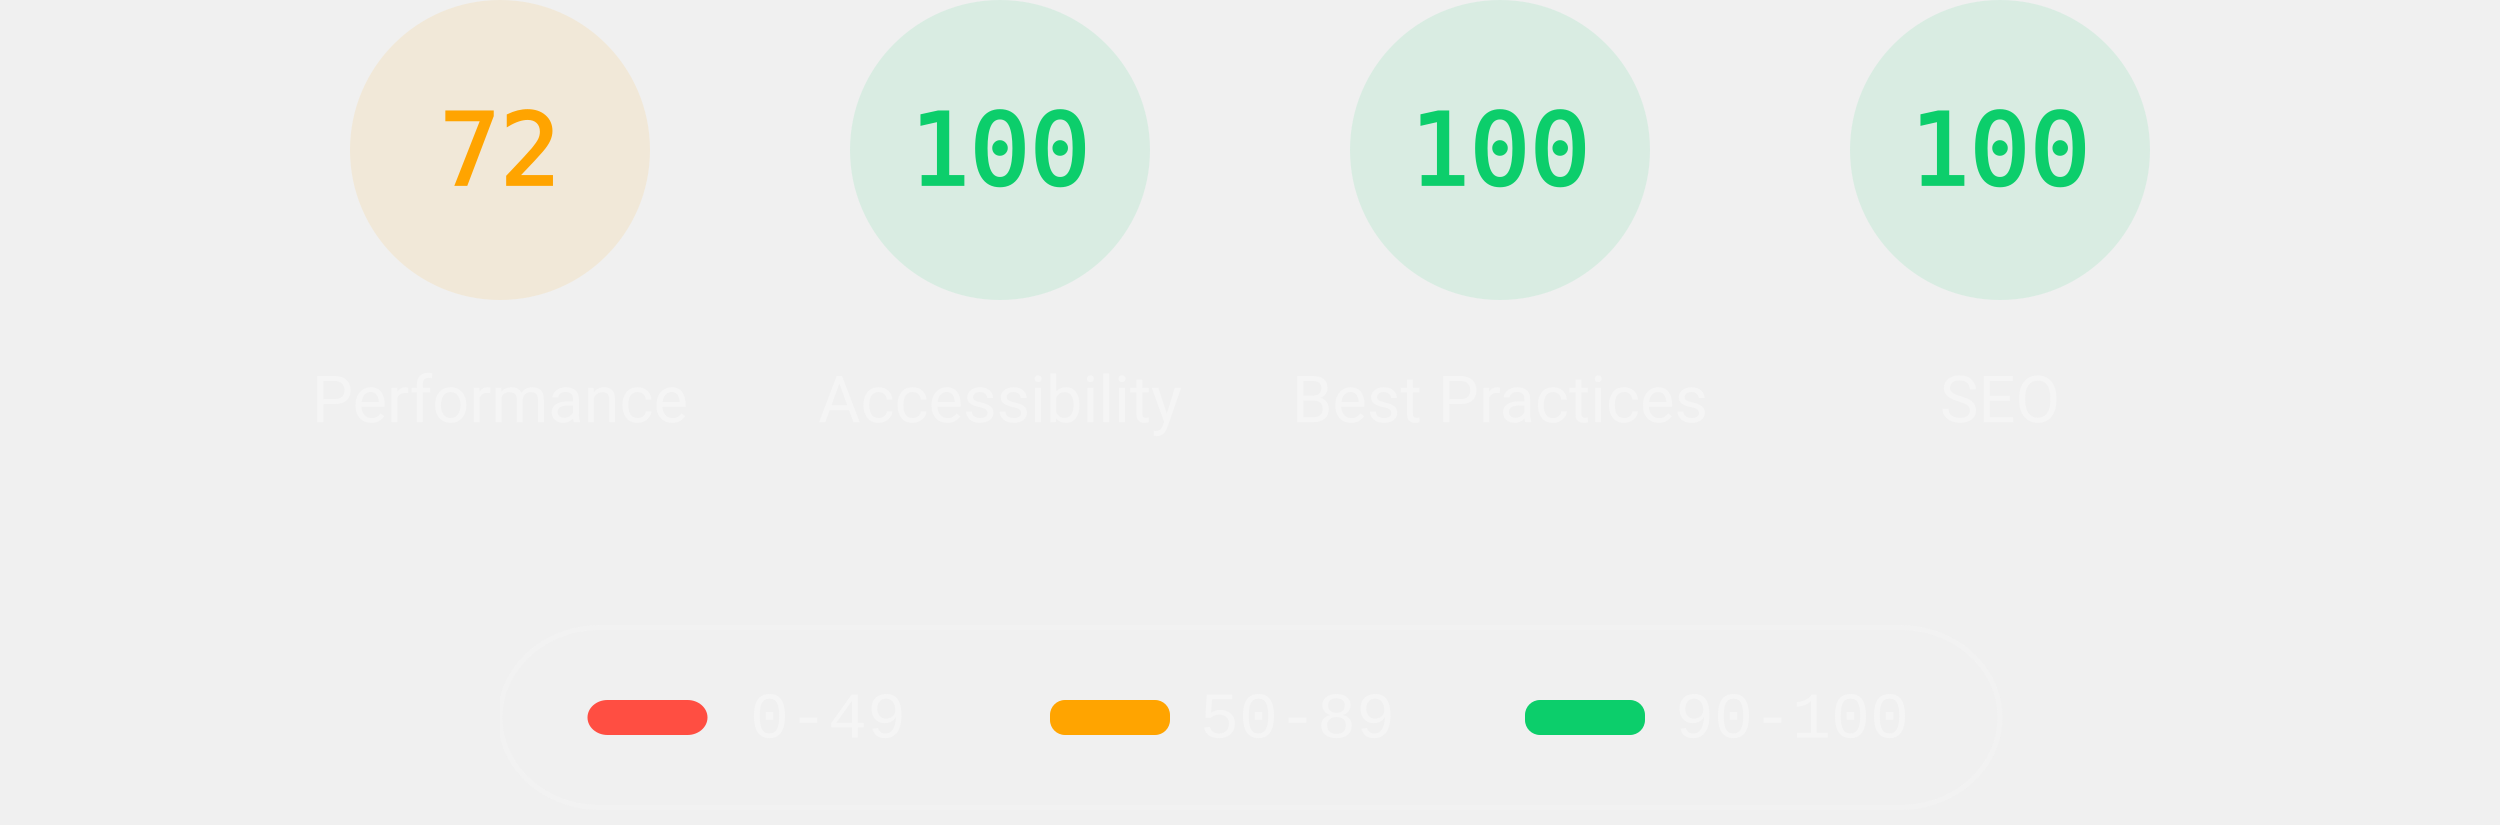
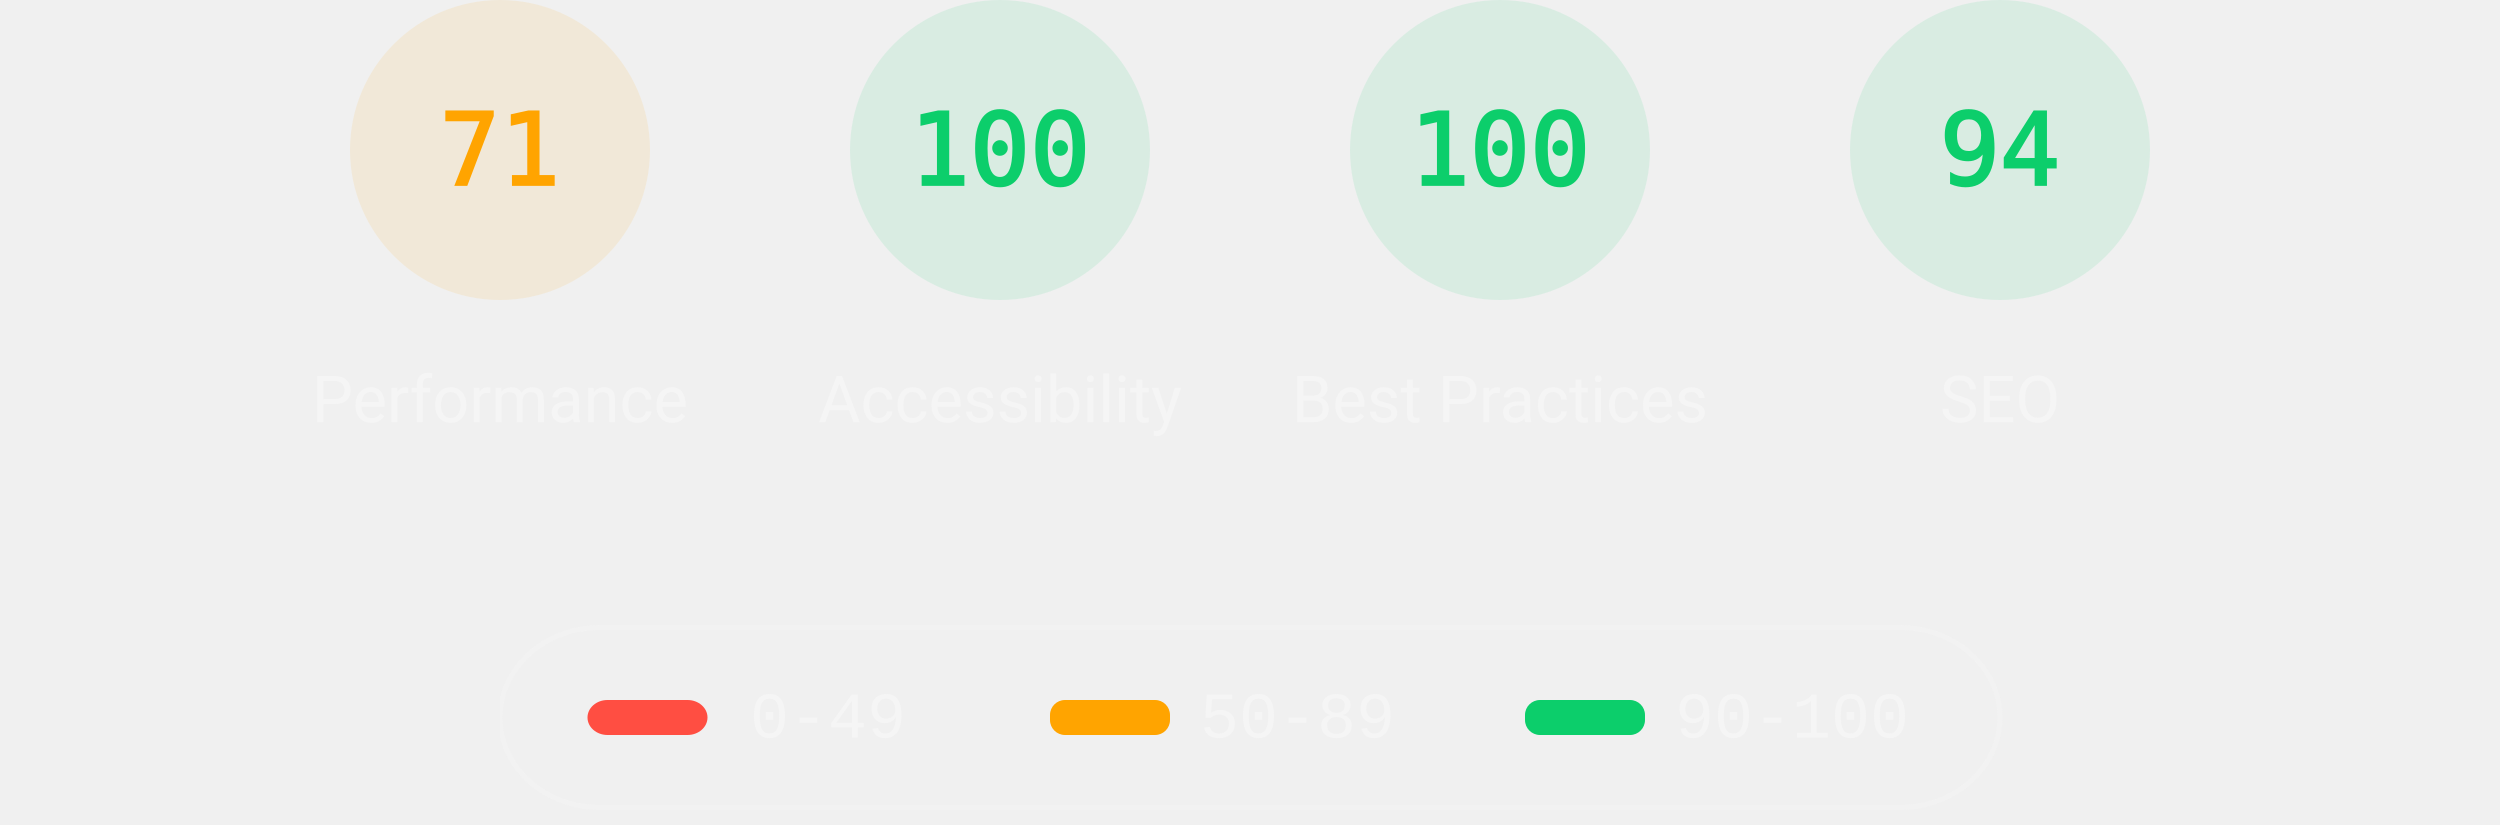
<svg xmlns="http://www.w3.org/2000/svg" class="theme--dark" fill="none" width="1000" height="330">
  <style>
			.gauge-base {
				opacity: 0.1
			}

			.gauge-arc {
				fill: none;
				animation-delay: 250ms;
				stroke-linecap: round;
				transform: rotate(-90deg);
				transform-origin: 100px 60px;
				animation: load-gauge 1s ease forwards
			}

			.guage-text {
				font-size: 40px;
				font-family: monospace;
				text-align: center
			}

			.guage-red {
				color: #ff4e42;
				fill: #ff4e42;
				stroke: #ff4e42
			}
			.guage-orange {
				color: #ffa400;
				fill: #ffa400;
				stroke: #ffa400
			}
			.guage-green {
				color: #0cce6b;
				fill: #0cce6b;
				stroke: #0cce6b
			}
			.theme--agnostic .guage-undefined {
				color: #5c5c5c;
				fill: #5c5c5c;
				stroke: #5c5c5c
			}
			.theme--light .guage-undefined {
				color: #1e1e1e;
				fill: #1e1e1e;
				stroke: #1e1e1e
			}
			.theme--dark .guage-undefined {
				color: #f5f5f5;
				fill: #f5f5f5;
				stroke: #f5f5f5
			}

			.guage-title {
				stroke: none;
				font-size: 26px;
				line-height: 26px;
				font-family: Roboto, Halvetica, Arial, sans-serif
			}
			.metric.guage-title {
				font-family: 'Courier New', Courier, monospace
			}
			.theme--agnostic .guage-title {
				color: #737373;
				fill: #737373
			}
			.theme--light .guage-title {
				color: #212121;
				fill: #212121
			}
			.theme--dark .guage-title {
				color: #f5f5f5;
				fill: #f5f5f5
			}

			@keyframes load-gauge {
				from {
					stroke-dasharray: 0 352.858
				}
			}
			.lh-gauge--pwa__disc {
				fill: #e0e0e0
			}
			.lh-gauge--pwa__logo {
				position: relative;
				fill: #b0b0b0
			}
			.lh-gauge--pwa__invisible {
				display: none
			}
			.lh-gauge--pwa__visible {
				display: inline
			}
			.guage-invisible {
				display: none
			}
			.lh-gauge--pwa__logo--primary-color {
				fill: #304ffe
			}
			.theme--agnostic .lh-gauge--pwa__logo--secondary-color {
				fill: #787878
			}
			.theme--light .lh-gauge--pwa__logo--secondary-color {
				fill: #3d3d3d
			}
			.theme--dark .lh-gauge--pwa__logo--secondary-color {
				fill: #d8b6b6
			}
			.theme--light #svg_2 {
				stroke: #00000022
			}
			.theme--agnostic #svg_2 {
				stroke: #616161
			}
			.theme--light #svg_2 {
				stroke: #00000022
			}
			.theme--dark #svg_2 {
				stroke: #f5f5f566
			}
		</style>
  <svg class="guage-div guage-perf guage-orange" viewBox="0 0 200 200" width="200" height="200" x="100" y="0">
    <circle class="gauge-base" r="56" cx="100" cy="60" stroke-width="8" />
-     <circle class="gauge-arc guage-arc-1" r="56" cx="100" cy="60" stroke-width="8" style="stroke-dasharray: 253.338, 351.858;" />
-     <text class="guage-text" x="100px" y="60px" alignment-baseline="central" dominant-baseline="central" text-anchor="middle">72</text>
+     <circle class="gauge-arc guage-arc-1" r="56" cx="100" cy="60" stroke-width="8" style="stroke-dasharray: 249.819, 351.858;" />
+     <text class="guage-text" x="100px" y="60px" alignment-baseline="central" dominant-baseline="central" text-anchor="middle">71</text>
    <text class="guage-title" x="100px" y="160px" alignment-baseline="central" dominant-baseline="central" text-anchor="middle">Performance</text>
  </svg>
  <svg class="guage-div guage-acc guage-green" viewBox="0 0 200 200" width="200" height="200" x="300" y="0">
    <circle class="gauge-base" r="56" cx="100" cy="60" stroke-width="8" />
    <circle class="gauge-arc guage-arc-2" r="56" cx="100" cy="60" stroke-width="8" style="stroke-dasharray: 351.858, 351.858;" />
    <text class="guage-text" x="100px" y="60px" alignment-baseline="central" dominant-baseline="central" text-anchor="middle">100</text>
    <text class="guage-title" x="100px" y="160px" alignment-baseline="central" dominant-baseline="central" text-anchor="middle">Accessibility</text>
  </svg>
  <svg class="guage-div guage-best guage-green" viewBox="0 0 200 200" width="200" height="200" x="500" y="0">
    <circle class="gauge-base" r="56" cx="100" cy="60" stroke-width="8" />
    <circle class="gauge-arc guage-arc-3" r="56" cx="100" cy="60" stroke-width="8" style="stroke-dasharray: 351.858, 351.858;" />
    <text class="guage-text" x="100px" y="60px" alignment-baseline="central" dominant-baseline="central" text-anchor="middle">100</text>
    <text class="guage-title" x="100px" y="160px" alignment-baseline="central" dominant-baseline="central" text-anchor="middle">Best Practices</text>
  </svg>
  <svg class="guage-div guage-seo guage-green" viewBox="0 0 200 200" width="200" height="200" x="700" y="0">
    <circle class="gauge-base" r="56" cx="100" cy="60" stroke-width="8" />
-     <circle class="gauge-arc guage-arc-4" r="56" cx="100" cy="60" stroke-width="8" style="stroke-dasharray: 351.858, 351.858;" />
-     <text class="guage-text" x="100px" y="60px" alignment-baseline="central" dominant-baseline="central" text-anchor="middle">100</text>
+     <circle class="gauge-arc guage-arc-4" r="56" cx="100" cy="60" stroke-width="8" style="stroke-dasharray: 330.747, 351.858;" />
+     <text class="guage-text" x="100px" y="60px" alignment-baseline="central" dominant-baseline="central" text-anchor="middle">94</text>
    <text class="guage-title" x="100px" y="160px" alignment-baseline="central" dominant-baseline="central" text-anchor="middle">SEO</text>
  </svg>
  <svg class="guage-div guage-pwa guage-invisible" viewBox="0 0 200 200" width="200" height="200" x="900" y="0">
    <svg viewBox="0 0 60 60" width="112" height="112" x="44" y="4">
      <defs>
        <linearGradient id="lh-gauge--pwa__check-circle__gradient-0" x1="50%" y1="0%" x2="50%" y2="100%">
          <stop stop-color="#00C852" offset="0%" />
          <stop stop-color="#009688" offset="100%" />
        </linearGradient>
        <linearGradient id="lh-gauge--pwa__installable__shadow-gradient-0" x1="76.056%" x2="24.111%" y1="82.995%" y2="24.735%">
          <stop stop-color="#A5D6A7" offset="0%" />
          <stop stop-color="#80CBC4" offset="100%" />
        </linearGradient>
        <linearGradient id="lh-gauge--pwa__fast-reliable__shadow-gradient-0" x1="76.056%" y1="82.995%" x2="25.678%" y2="26.493%">
          <stop stop-color="#64B5F6" offset="0%" />
          <stop stop-color="#2979FF" offset="100%" />
        </linearGradient>
        <g id="lh-gauge--pwa__fast-reliable-badge-0">
          <circle fill="#FFFFFF" cx="10" cy="10" r="10" />
          <path fill="#304FFE" d="M10 3.58l5.25 2.34v3.5c0 3.23-2.24 6.26-5.25 7-3.01-.74-5.25-3.77-5.25-7v-3.5L10 3.58zm-.47 10.74l2.76-4.83.03-.07c.04-.08 0-.24-.22-.24h-1.64l.47-3.26h-.47l-2.7 4.77c-.02.01.05-.1-.04.05-.09.16-.1.31.18.31h1.63l-.47 3.27h.47z" />
        </g>
        <g id="lh-gauge--pwa__installable-badge-0">
          <circle fill="#FFFFFF" cx="10" cy="10" r="10" />
          <path fill="#009688" d="M10 4.167A5.835 5.835 0 0 0 4.167 10 5.835 5.835 0 0 0 10 15.833 5.835 5.835 0 0 0 15.833 10 5.835 5.835 0 0 0 10 4.167zm2.917 6.416h-2.334v2.334H9.417v-2.334H7.083V9.417h2.334V7.083h1.166v2.334h2.334v1.166z" />
        </g>
      </defs>
      <g stroke="none" fill-rule="nonzero">
        <circle class="lh-gauge--pwa__disc" cx="30" cy="30" r="30" />
        <g class="lh-gauge--pwa__logo">
          <path d="M35.66 19.39l.7-1.75h2L37.4 15 38.6 12l3.4 9h-2.51l-.58-1.61z" />
          <path d="M33.52 21l3.65-9h-2.42l-2.5 5.82L30.5 12h-1.86l-1.9 5.82-1.35-2.65-1.21 3.72L25.4 21h2.38l1.72-5.2 1.64 5.2z" />
          <path fill-rule="nonzero" d="M20.3 17.91h1.48c.45 0 .85-.05 1.2-.15l.39-1.18 1.07-3.3a2.64 2.64 0 0 0-.28-.37c-.55-.6-1.36-.91-2.42-.91H18v9h2.3V17.9zm1.96-3.84c.22.22.33.5.33.87 0 .36-.1.65-.29.87-.2.23-.59.35-1.15.35h-.86v-2.41h.87c.52 0 .89.1 1.1.32z" />
        </g>
        <rect class="lh-gauge--pwa__component lh-gauge--pwa__na-line lh-gauge--pwa__invisible" fill="#FFFFFF" x="20" y="32" width="20" height="4" rx="2" />
        <g class="lh-gauge--pwa__component lh-gauge--pwa__fast-reliable-badge lh-gauge--pwa__invisible" transform="translate(20, 29)">
          <path fill="url(#lh-gauge--pwa__fast-reliable__shadow-gradient-0)" d="M33.63 19.49A30 30 0 0 1 16.2 30.36L3 17.14 17.14 3l16.49 16.49z" />
          <use href="#lh-gauge--pwa__fast-reliable-badge-0" />
        </g>
        <g class="lh-gauge--pwa__component lh-gauge--pwa__installable-badge lh-gauge--pwa__invisible" transform="translate(20, 29)">
          <path fill="url(#lh-gauge--pwa__installable__shadow-gradient-0)" d="M33.629 19.487c-4.272 5.453-10.391 9.39-17.415 10.869L3 17.142 17.142 3 33.63 19.487z" />
          <use href="#lh-gauge--pwa__installable-badge-0" />
        </g>
        <g class="lh-gauge--pwa__component lh-gauge--pwa__fast-reliable-installable-badges lh-gauge--pwa__invisible">
          <g transform="translate(8, 29)">
            <path fill="url(#lh-gauge--pwa__fast-reliable__shadow-gradient-0)" d="M16.321 30.463L3 17.143 17.142 3l22.365 22.365A29.864 29.864 0 0 1 22 31c-1.942 0-3.84-.184-5.679-.537z" />
            <use href="#lh-gauge--pwa__fast-reliable-badge-0" />
          </g>
          <g transform="translate(32, 29)">
            <path fill="url(#lh-gauge--pwa__installable__shadow-gradient-0)" d="M25.982 11.84a30.107 30.107 0 0 1-13.08 15.203L3 17.143 17.142 3l8.84 8.84z" />
            <use href="#lh-gauge--pwa__installable-badge-0" />
          </g>
        </g>
        <g class="lh-gauge--pwa__component lh-gauge--pwa__check-circle lh-gauge--pwa__invisible" transform="translate(18, 28)">
          <circle fill="#FFFFFF" cx="12" cy="12" r="12" />
          <path fill="url(#lh-gauge--pwa__check-circle__gradient-0)" d="M12 2a10 10 0 1 0 0 20 10 10 0 0 0 0-20zm-2 15l-5-5 1.41-1.41L10 14.17l7.59-7.59L19 8l-9 9z" />
        </g>
      </g>
    </svg>
    <text class="guage-title" y="160px" alignment-baseline="central" dominant-baseline="central" text-anchor="middle">
      <tspan x="100px" dy="-6px">Progressive</tspan>
      <tspan x="100px" dy="30px">Web App</tspan>
    </text>
  </svg>
  <svg width="604" height="76" x="200" y="250">
    <g>
      <rect fill="none" id="canvas_background" height="80" width="604" y="-1" x="-1" />
      <g display="none" overflow="visible" y="0" x="0" height="100%" width="100%" id="canvasGrid">
        <rect fill="url(#gridpattern)" stroke-width="0" y="0" x="0" height="100%" width="100%" />
      </g>
    </g>
    <g>
      <rect fill-opacity="0" stroke-width="2" rx="40" id="svg_2" height="72" width="600" y="1" x="0" fill="#000000" />
      <rect stroke="#000" rx="8" id="svg_3" height="14" width="48" y="30" x="35" stroke-opacity="null" stroke-width="0" fill="#ff4e42" />
      <rect stroke="#000" rx="6" id="svg_4" height="14" width="48" y="30" x="220" stroke-opacity="null" stroke-width="0" fill="#ffa400" />
      <rect stroke="#000" rx="6" id="svg_5" height="14" width="48" y="30" x="410" stroke-opacity="null" stroke-width="0" fill="#0cce6b" />
      <text class="metric guage-title" xml:space="preserve" text-anchor="start" font-size="26" id="svg_6" y="45" x="100" stroke-opacity="null" stroke-width="0" stroke="#000">0-49</text>
      <text class="metric guage-title" xml:space="preserve" text-anchor="start" font-size="26" id="svg_7" y="45" x="280" stroke-opacity="null" stroke-width="0" stroke="#000">50-89</text>
      <text class="metric guage-title" xml:space="preserve" text-anchor="start" font-size="26" id="svg_8" y="45" x="470" stroke-opacity="null" stroke-width="0" stroke="#000">90-100</text>
    </g>
  </svg>
</svg>
